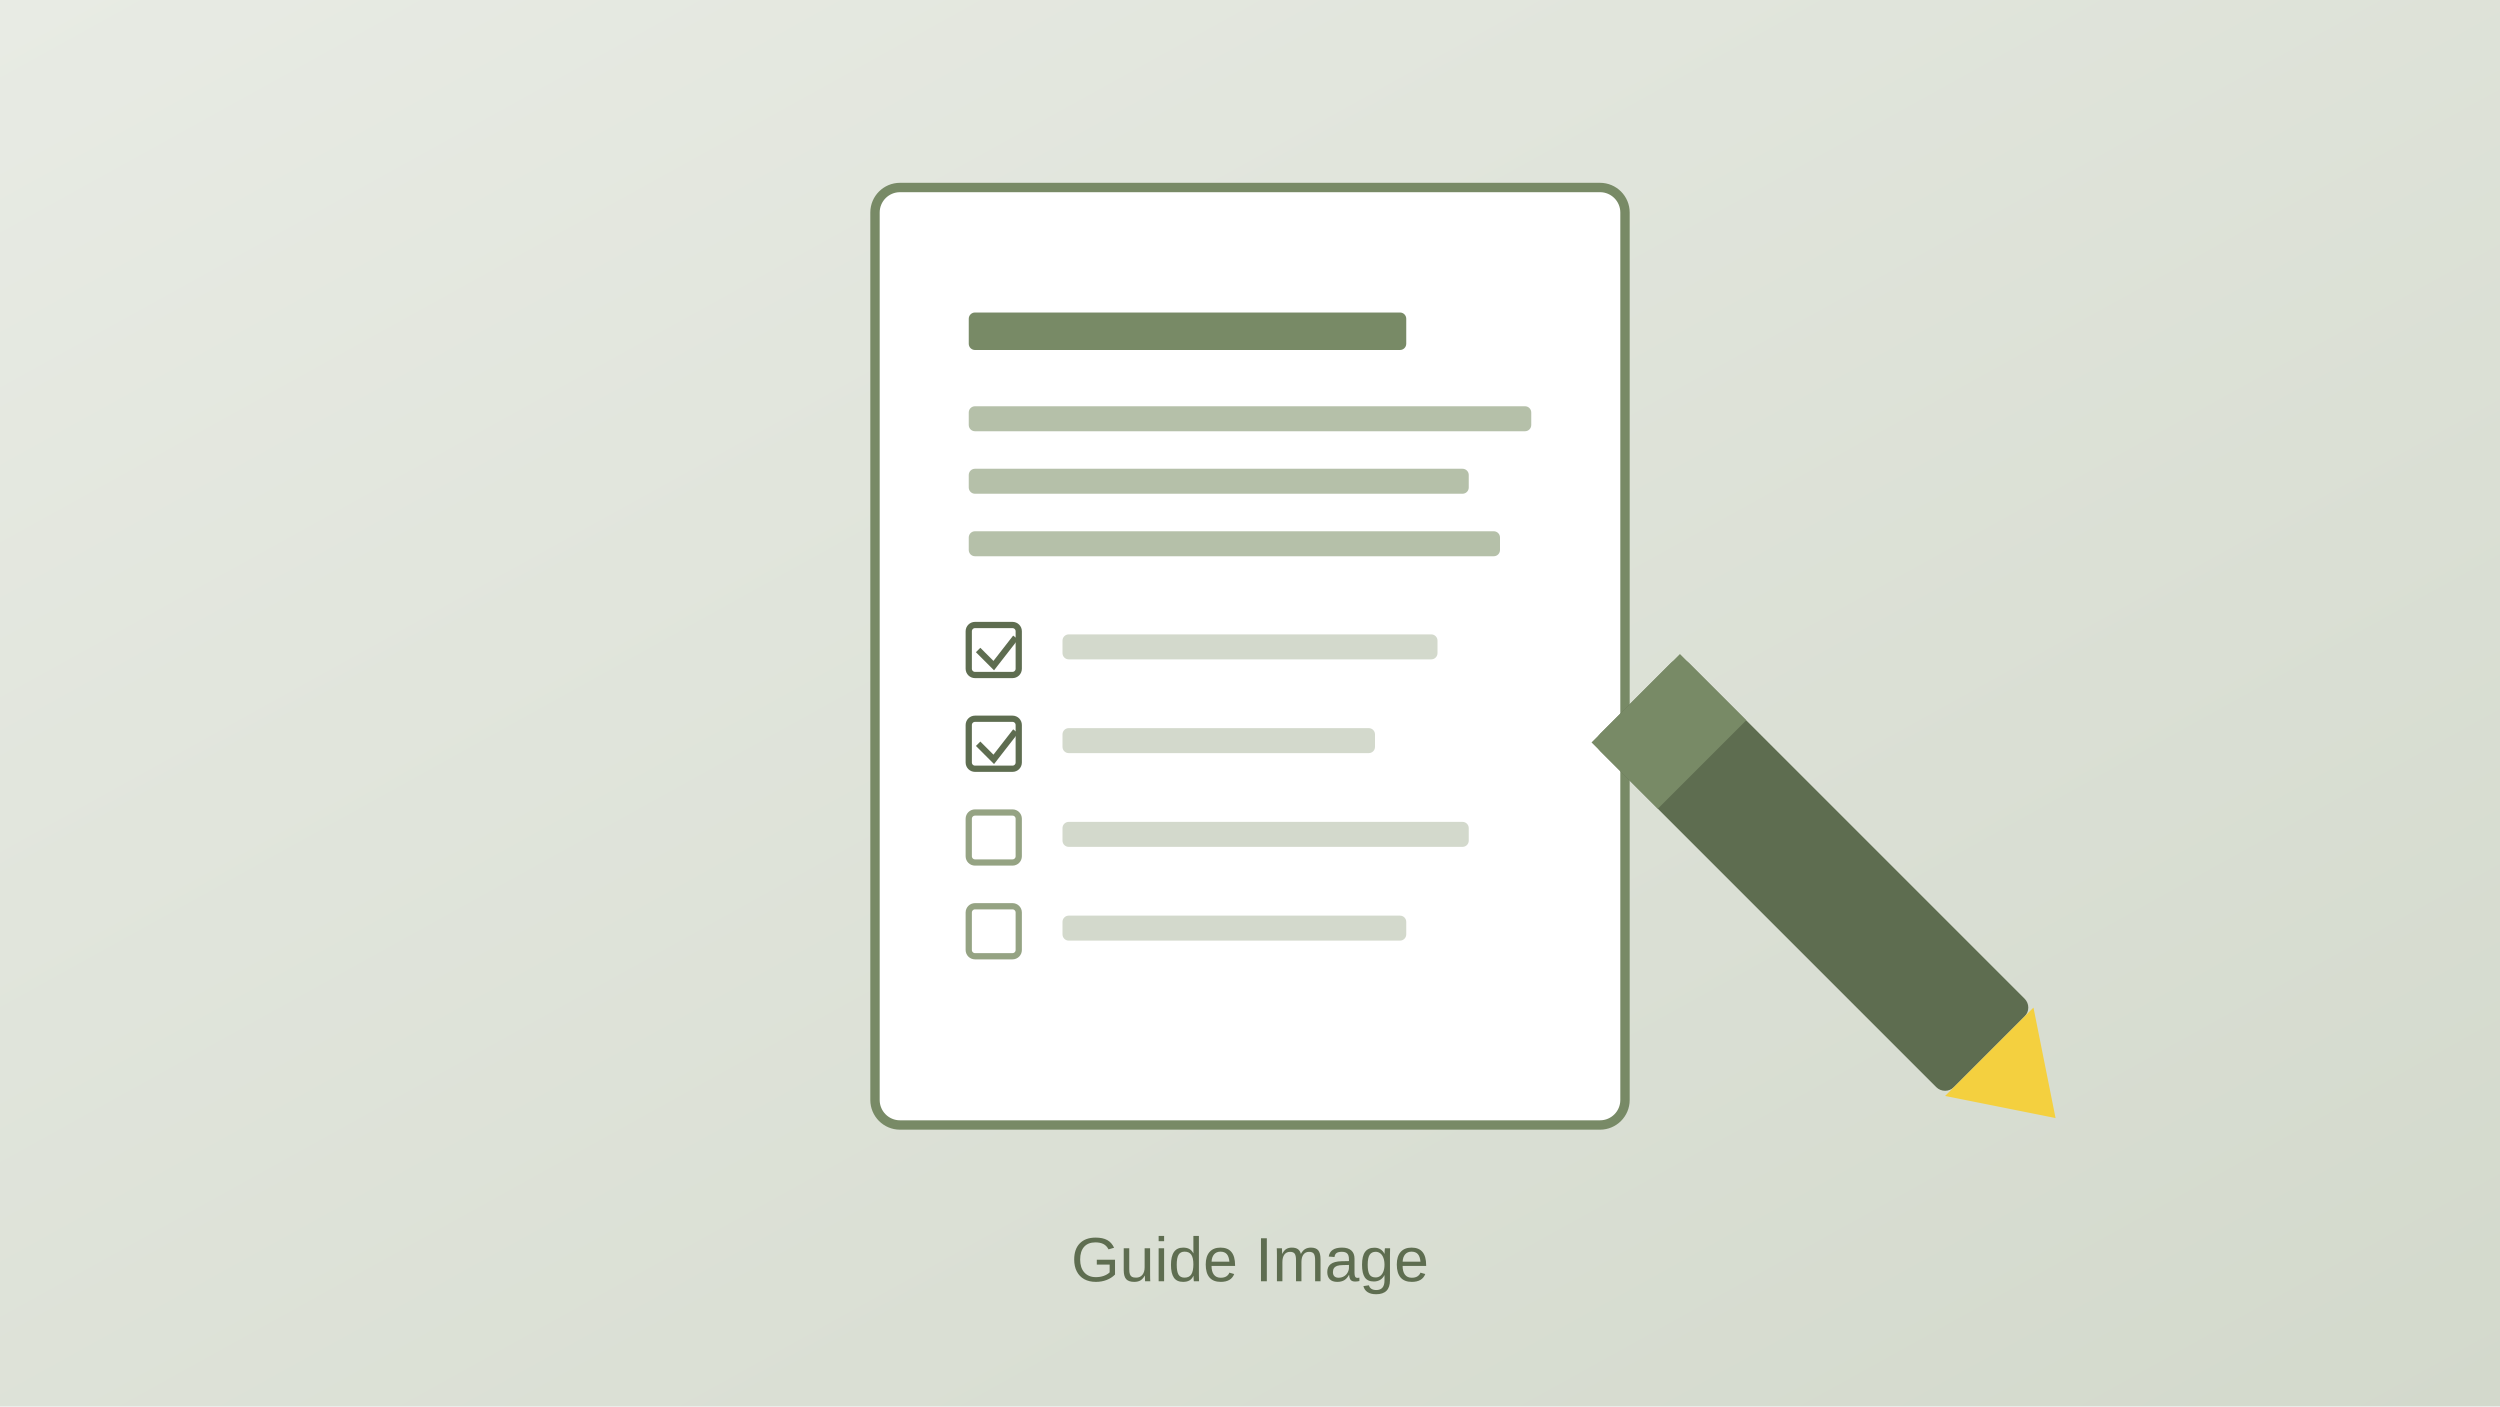
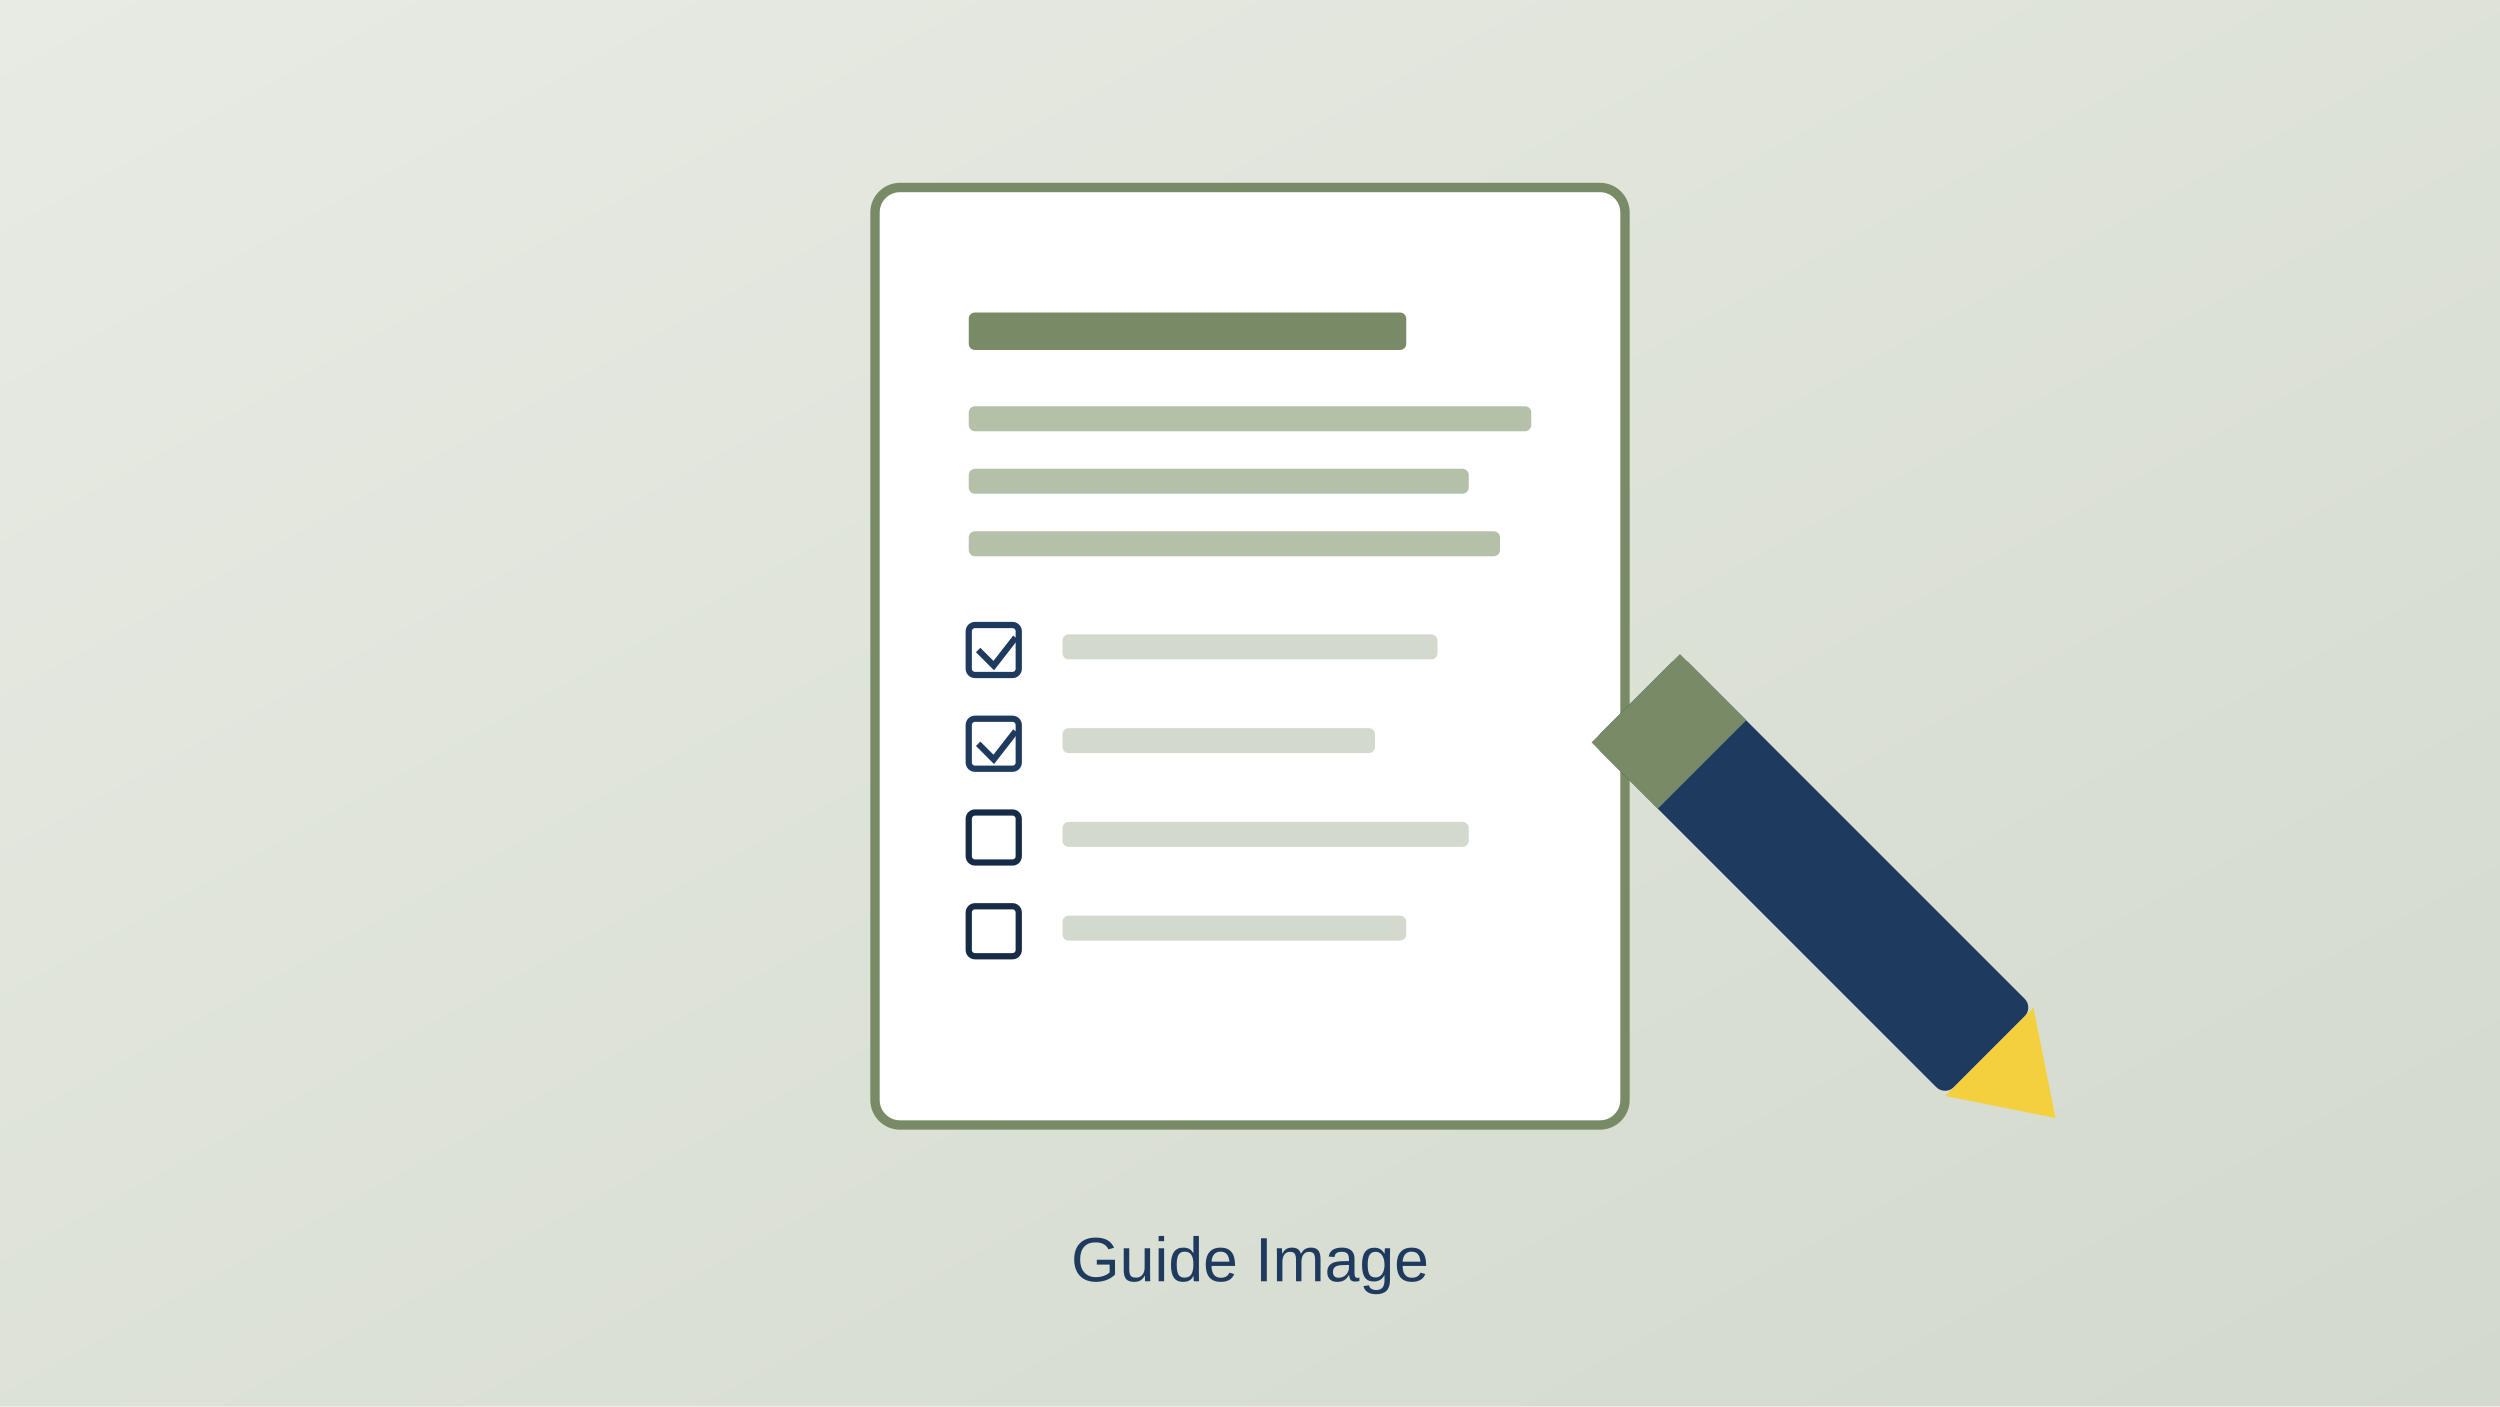
<svg xmlns="http://www.w3.org/2000/svg" viewBox="0 0 800 450">
  <defs>
    <linearGradient id="guideGrad" x1="0%" y1="0%" x2="100%" y2="100%">
      <stop offset="0%" style="stop-color:#e8ebe4;stop-opacity:1" />
      <stop offset="100%" style="stop-color:#d3d9cc;stop-opacity:1" />
    </linearGradient>
  </defs>
  <rect width="800" height="450" fill="url(#guideGrad)" />
  <rect x="280" y="60" width="240" height="300" rx="8" fill="white" stroke="#788a66" stroke-width="3" />
  <rect x="310" y="100" width="140" height="12" rx="2" fill="#788a66" />
  <rect x="310" y="130" width="180" height="8" rx="2" fill="#b5c0a9" />
  <rect x="310" y="150" width="160" height="8" rx="2" fill="#b5c0a9" />
  <rect x="310" y="170" width="170" height="8" rx="2" fill="#b5c0a9" />
-   <rect x="310" y="200" width="16" height="16" rx="2" fill="none" stroke="#5e6d50" stroke-width="2" />
-   <path d="M313 208 L318 213 L325 204" fill="none" stroke="#5e6d50" stroke-width="2" />
+   <rect x="310" y="200" width="16" height="16" rx="2" fill="none" stroke="#1F3A5F" stroke-width="2" />
+   <path d="M313 208 L318 213 L325 204" fill="none" stroke="#1F3A5F" stroke-width="2" />
  <rect x="340" y="203" width="120" height="8" rx="2" fill="#d3d9cc" />
-   <rect x="310" y="230" width="16" height="16" rx="2" fill="none" stroke="#5e6d50" stroke-width="2" />
-   <path d="M313 238 L318 243 L325 234" fill="none" stroke="#5e6d50" stroke-width="2" />
+   <rect x="310" y="230" width="16" height="16" rx="2" fill="none" stroke="#1F3A5F" stroke-width="2" />
+   <path d="M313 238 L318 243 L325 234" fill="none" stroke="#1F3A5F" stroke-width="2" />
  <rect x="340" y="233" width="100" height="8" rx="2" fill="#d3d9cc" />
-   <rect x="310" y="260" width="16" height="16" rx="2" fill="none" stroke="#95a383" stroke-width="2" />
+   <rect x="310" y="260" width="16" height="16" rx="2" fill="none" stroke="#162B45" stroke-width="2" />
  <rect x="340" y="263" width="130" height="8" rx="2" fill="#d3d9cc" />
-   <rect x="310" y="290" width="16" height="16" rx="2" fill="none" stroke="#95a383" stroke-width="2" />
+   <rect x="310" y="290" width="16" height="16" rx="2" fill="none" stroke="#162B45" stroke-width="2" />
  <rect x="340" y="293" width="110" height="8" rx="2" fill="#d3d9cc" />
  <g transform="rotate(-45, 580, 280)">
-     <rect x="560" y="200" width="40" height="160" rx="4" fill="#5e6d50" />
+     <rect x="560" y="200" width="40" height="160" rx="4" fill="#1F3A5F" />
    <polygon points="560,360 580,390 600,360" fill="#f4d03f" />
    <rect x="560" y="200" width="40" height="30" fill="#788a66" />
  </g>
-   <text x="400" y="410" font-family="Arial, sans-serif" font-size="20" fill="#5e6d50" text-anchor="middle">Guide Image</text>
+   <text x="400" y="410" font-family="Arial, sans-serif" font-size="20" fill="#1F3A5F" text-anchor="middle">Guide Image</text>
</svg>
